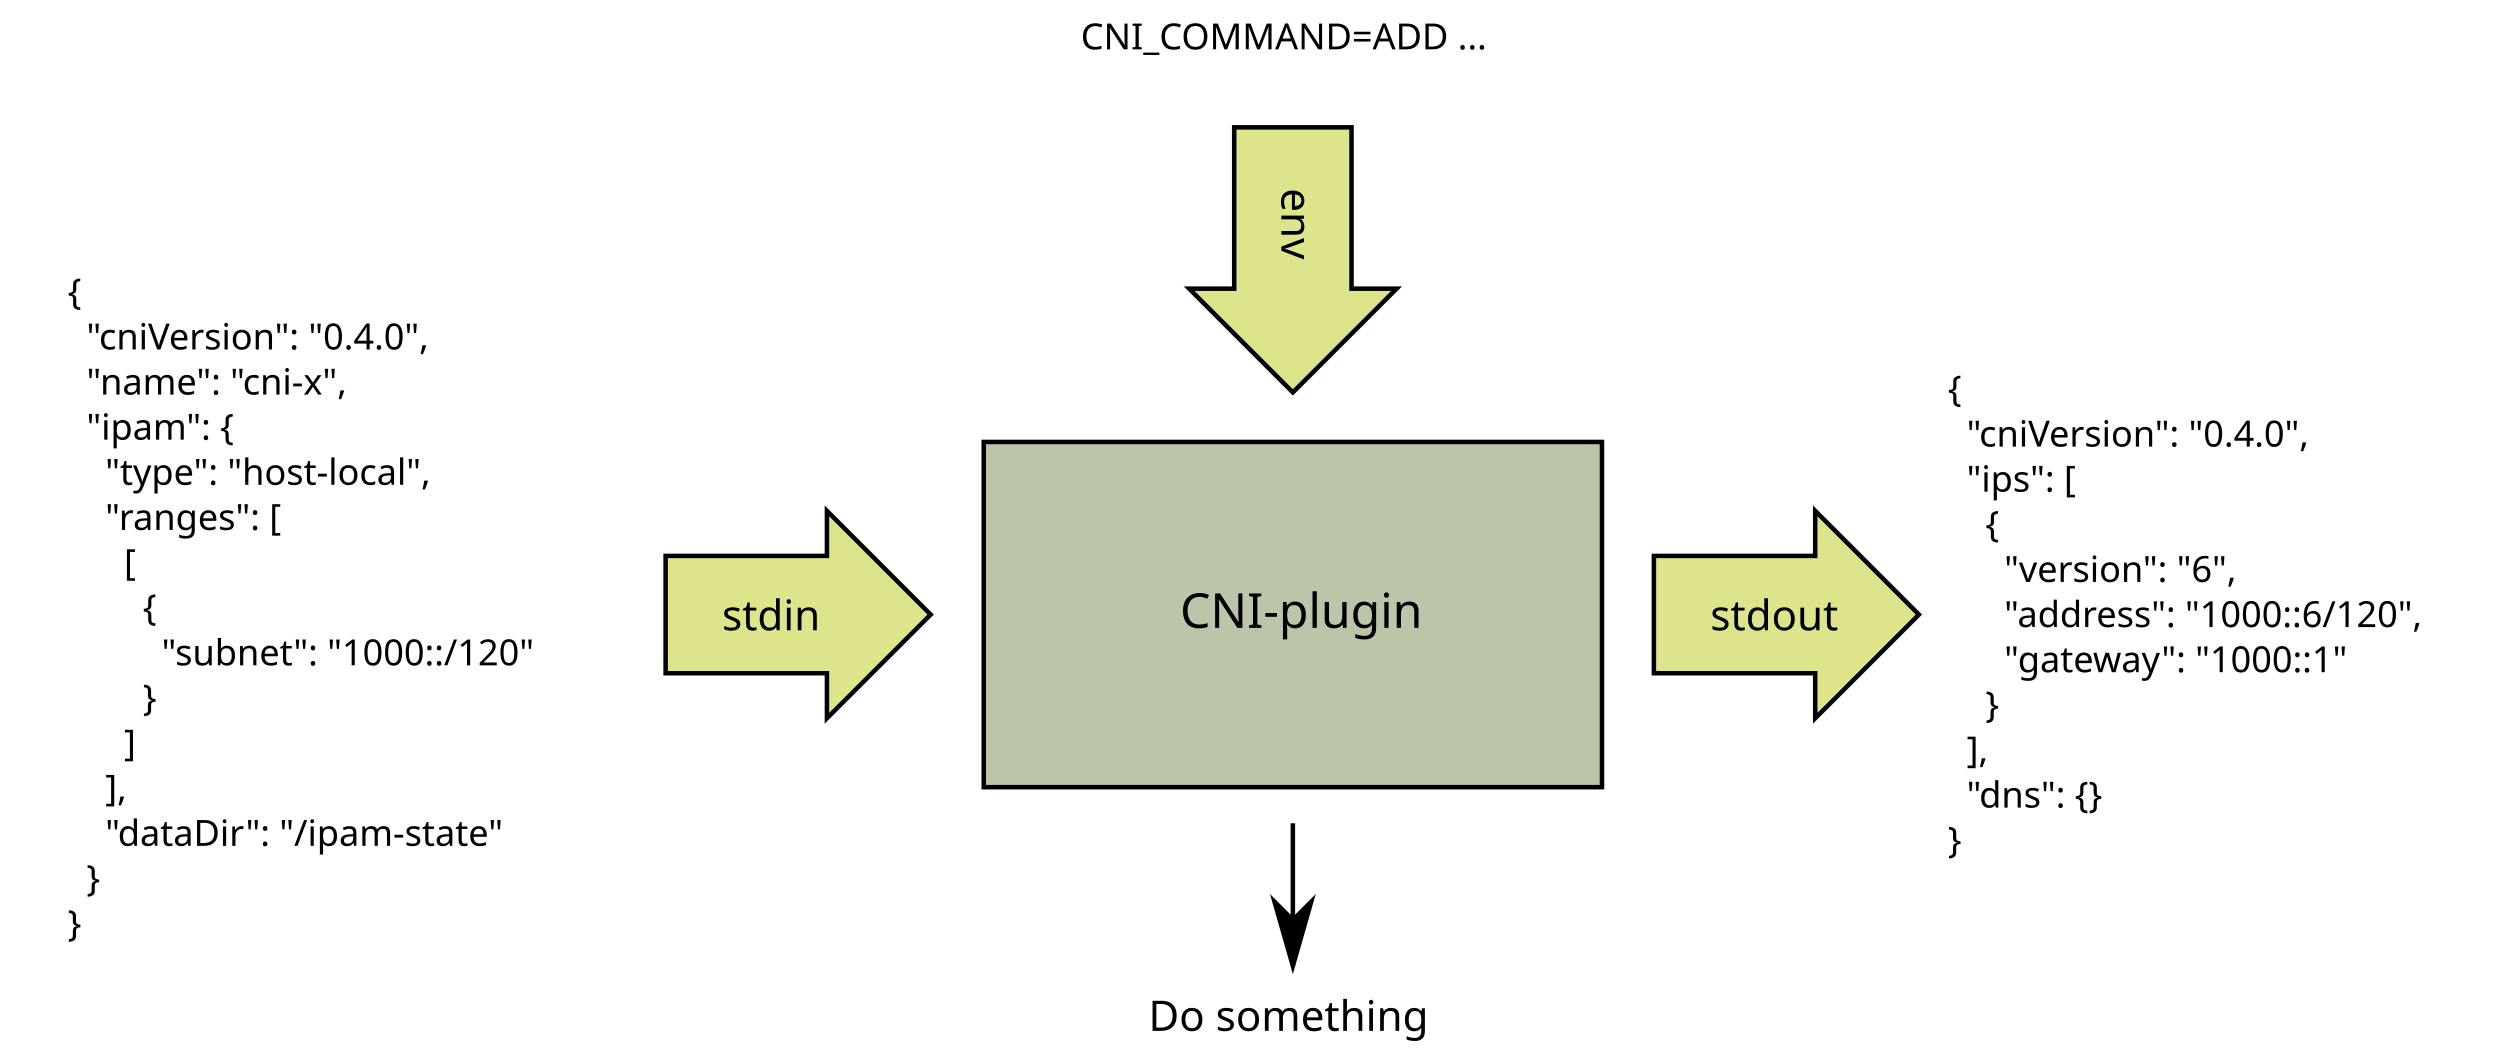
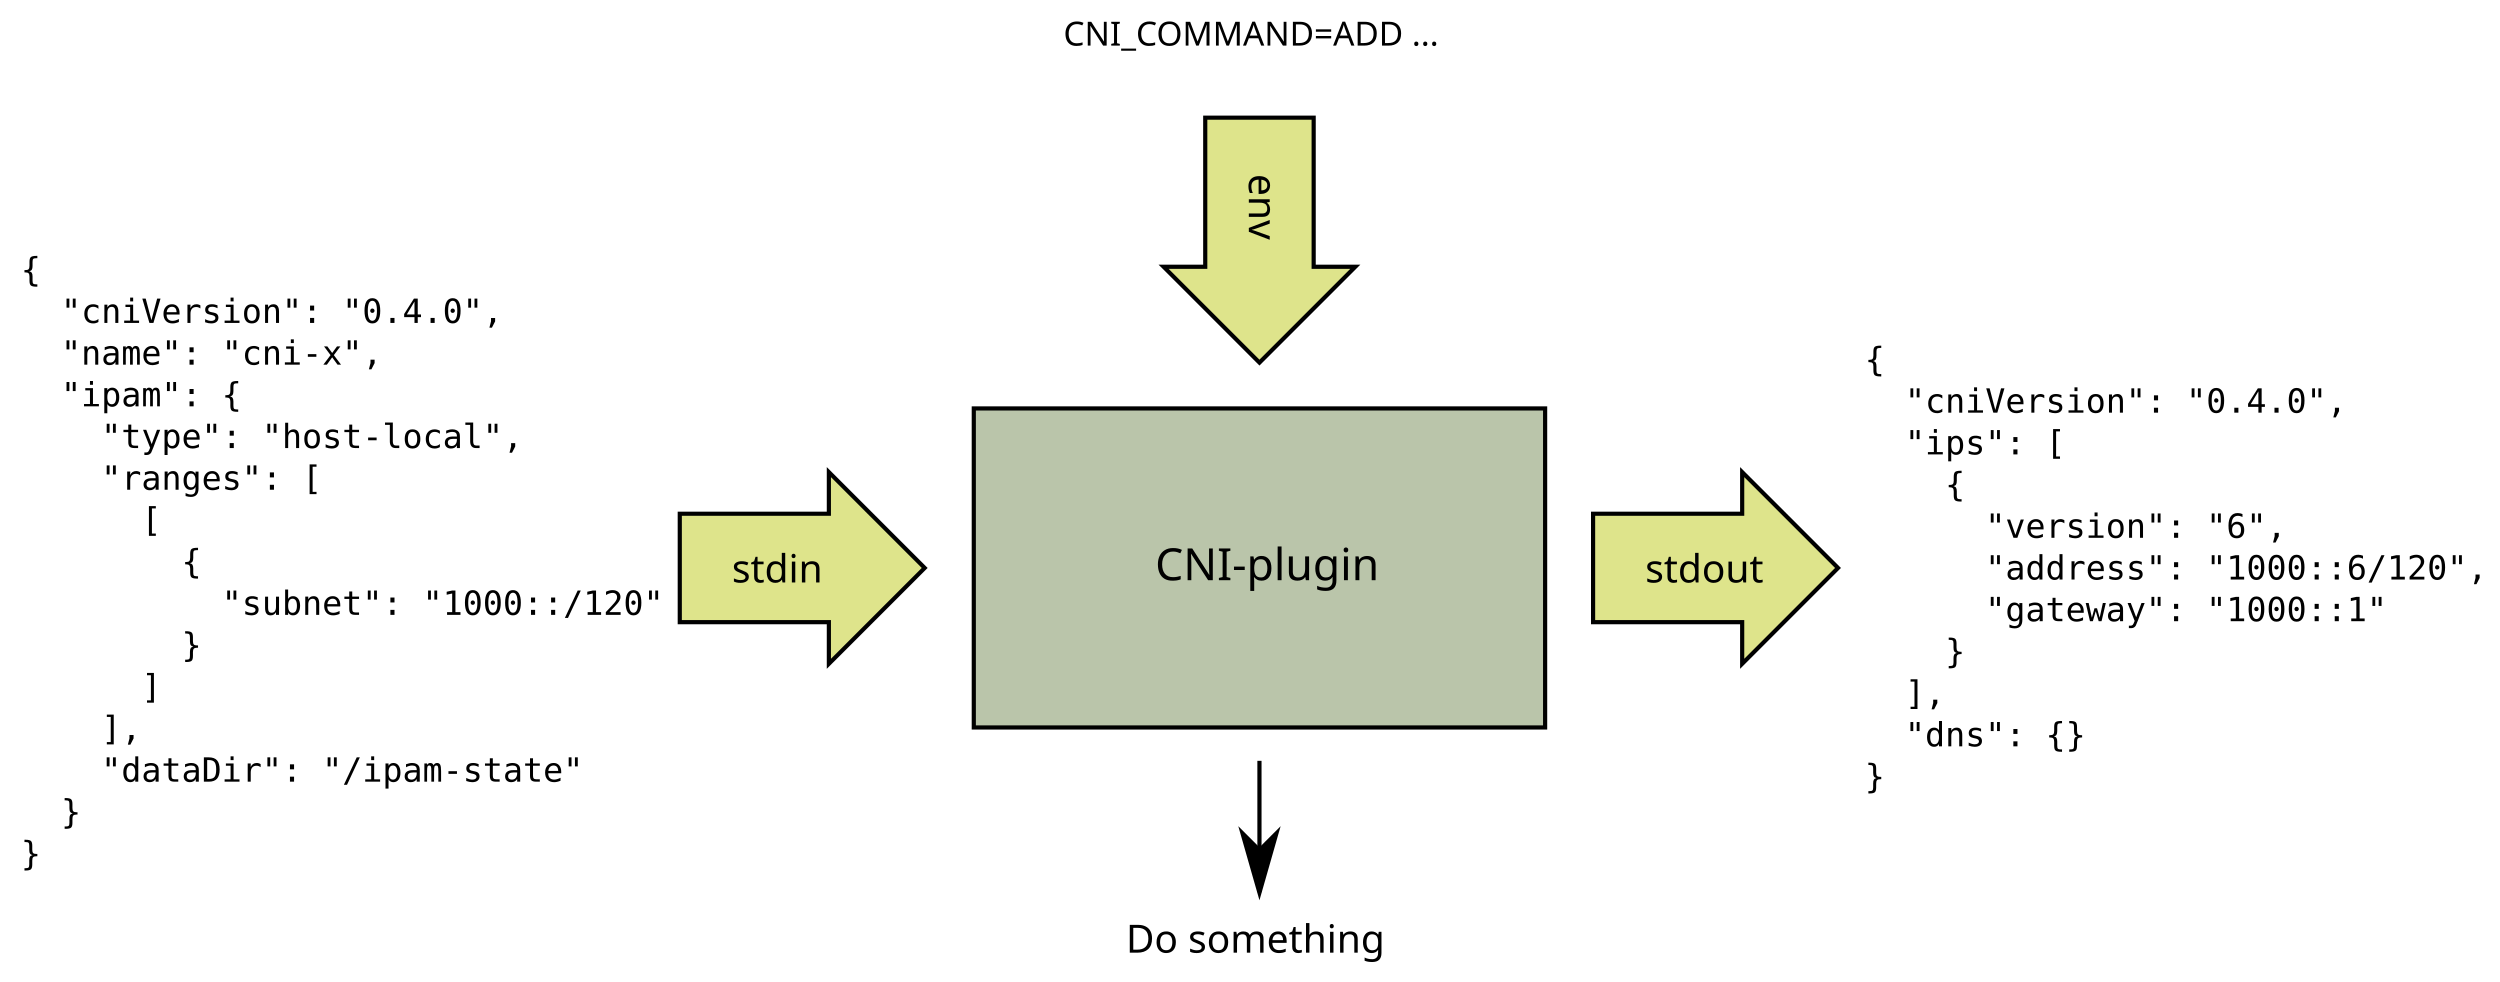
- <svg xmlns="http://www.w3.org/2000/svg" xmlns:xlink="http://www.w3.org/1999/xlink" width="1108.002" height="470.758" viewBox="0 0 1108.002 470.758" version="1.1" id="SVGRoot">
+ <svg xmlns="http://www.w3.org/2000/svg" xmlns:xlink="http://www.w3.org/1999/xlink" width="1198.932" height="470.758" viewBox="0 0 1198.932 470.758" version="1.1" id="SVGRoot">
  <defs id="defs3737">
    <marker orient="auto" refY="0" refX="0" id="Arrow1Lend" style="overflow:visible">
      <path id="path887" d="M 0,0 5,-5 -12.5,0 5,5 Z" style="fill:#000000;fill-opacity:1;fill-rule:evenodd;stroke:#000000;stroke-width:1pt;stroke-opacity:1" transform="matrix(-0.8,0,0,-0.8,-10,0)" />
    </marker>
    <marker orient="auto" refY="0" refX="0" id="marker5317" style="overflow:visible">
      <path id="path5315" d="m -2.5,-1 c 0,2.76 -2.24,5 -5,5 -2.76,0 -5,-2.24 -5,-5 0,-2.76 2.24,-5 5,-5 2.76,0 5,2.24 5,5 z" style="fill:#000000;fill-opacity:1;fill-rule:evenodd;stroke:#000000;stroke-width:1pt;stroke-opacity:1" transform="matrix(0.8,0,0,0.8,5.92,0.8)" />
    </marker>
  </defs>
-   <g id="layer1" transform="translate(59,-90.125)">
+   <g id="layer1" transform="translate(90,-90.125)">
    <rect style="opacity:1;vector-effect:none;fill:#bac5aa;fill-opacity:1;stroke:#000000;stroke-width:2;stroke-linecap:butt;stroke-linejoin:miter;stroke-miterlimit:4;stroke-dasharray:none;stroke-dashoffset:0;stroke-opacity:1" id="rect849" width="274" height="153" x="377" y="286" />
    <text xml:space="preserve" style="font-style:normal;font-weight:normal;font-size:21.333px;line-height:1.25;font-family:sans-serif;letter-spacing:0px;word-spacing:0px;fill:#000000;fill-opacity:1;stroke:none" x="464" y="368.385" id="text853">
      <tspan id="tspan851" x="464" y="368.385">CNI-plugin</tspan>
    </text>
    <path style="opacity:1;vector-effect:none;fill:#dee48b;fill-opacity:1;stroke:#000000;stroke-width:2;stroke-linecap:butt;stroke-linejoin:miter;stroke-miterlimit:4;stroke-dasharray:none;stroke-dashoffset:0;stroke-opacity:1" d="M 307.5,316.537 V 336.5 H 236 v 52 h 71.5 v 19.963 L 353.463,362.5 Z" id="rect855" />
    <use x="0" y="0" xlink:href="#rect855" id="use861" transform="translate(438)" width="100%" height="100%" />
    <text xml:space="preserve" style="font-style:normal;font-weight:normal;font-size:18.667px;line-height:1.25;font-family:sans-serif;letter-spacing:0px;word-spacing:0px;fill:#000000;fill-opacity:1;stroke:none" x="261" y="369.459" id="text867">
      <tspan id="tspan865" x="261" y="369.459">stdin</tspan>
    </text>
    <text xml:space="preserve" style="font-style:normal;font-weight:normal;font-size:18.667px;line-height:1.25;font-family:sans-serif;letter-spacing:0px;word-spacing:0px;fill:#000000;fill-opacity:1;stroke:none" x="699" y="369.459" id="text871">
      <tspan id="tspan869" x="699" y="369.459">stdout</tspan>
    </text>
    <g id="g880" transform="rotate(90,381.4693,292.0307)">
      <path style="opacity:1;vector-effect:none;fill:#dee48b;fill-opacity:1;stroke:#000000;stroke-width:2;stroke-linecap:butt;stroke-linejoin:miter;stroke-miterlimit:4;stroke-dasharray:none;stroke-dashoffset:0;stroke-opacity:1" d="M 307.5,113.537 V 133.5 H 236 v 52 h 71.5 v 19.963 L 353.463,159.5 Z" id="path863" />
      <text id="text875" y="164.595" x="263" style="font-style:normal;font-weight:normal;font-size:18.667px;line-height:1.25;font-family:sans-serif;letter-spacing:0px;word-spacing:0px;fill:#000000;fill-opacity:1;stroke:none" xml:space="preserve">
        <tspan y="164.595" x="263" id="tspan873">env</tspan>
      </text>
    </g>
    <path style="fill:none;stroke:#000000;stroke-width:2;stroke-linecap:butt;stroke-linejoin:miter;stroke-miterlimit:4;stroke-dasharray:none;stroke-opacity:1;marker-end:url(#Arrow1Lend)" d="m 514,455 v 63" id="path882" />
    <text xml:space="preserve" style="font-style:normal;font-weight:normal;font-size:18.667px;line-height:1.25;font-family:sans-serif;letter-spacing:0px;word-spacing:0px;fill:#000000;fill-opacity:1;stroke:none" x="450" y="547" id="text1180">
      <tspan id="tspan1178" x="450" y="547">Do something</tspan>
    </text>
-     <text xml:space="preserve" style="font-style:normal;font-weight:normal;font-size:16px;line-height:1.25;font-family:sans-serif;letter-spacing:0px;word-spacing:0px;fill:#000000;fill-opacity:1;stroke:none" x="-29" y="225" id="text1203">
-       <tspan id="tspan1201" x="-29" y="225">{</tspan>
-       <tspan x="-29" y="245" id="tspan1205">  "cniVersion": "0.4.0",</tspan>
-       <tspan x="-29" y="265" id="tspan1207">  "name": "cni-x",</tspan>
-       <tspan x="-29" y="285" id="tspan1209">  "ipam": {</tspan>
-       <tspan x="-29" y="305" id="tspan1211">    "type": "host-local",</tspan>
-       <tspan x="-29" y="325" id="tspan1213">    "ranges": [</tspan>
-       <tspan x="-29" y="345" id="tspan1215">      [</tspan>
-       <tspan x="-29" y="365" id="tspan1217">        {</tspan>
-       <tspan x="-29" y="385" id="tspan1219">          "subnet": "1000::/120"</tspan>
-       <tspan x="-29" y="405" id="tspan1221">        }</tspan>
-       <tspan x="-29" y="425" id="tspan1223">      ]</tspan>
-       <tspan x="-29" y="445" id="tspan1225">    ],</tspan>
-       <tspan x="-29" y="465" id="tspan1227">    "dataDir": "/ipam-state"</tspan>
-       <tspan x="-29" y="485" id="tspan1229">  }</tspan>
-       <tspan x="-29" y="505" id="tspan1231">}</tspan>
-       <tspan x="-29" y="525" id="tspan1233" />
+     <text xml:space="preserve" style="font-style:normal;font-variant:normal;font-weight:normal;font-stretch:normal;font-size:16px;line-height:1.25;font-family:monospace;-inkscape-font-specification:monospace;letter-spacing:0px;word-spacing:0px;fill:#000000;fill-opacity:1;stroke:none" x="-80" y="225" id="text1203">
+       <tspan id="tspan1201" x="-80" y="225">{</tspan>
+       <tspan x="-80" y="245" id="tspan1205">  "cniVersion": "0.4.0",</tspan>
+       <tspan x="-80" y="265" id="tspan1207">  "name": "cni-x",</tspan>
+       <tspan x="-80" y="285" id="tspan1209">  "ipam": {</tspan>
+       <tspan x="-80" y="305" id="tspan1211">    "type": "host-local",</tspan>
+       <tspan x="-80" y="325" id="tspan1213">    "ranges": [</tspan>
+       <tspan x="-80" y="345" id="tspan1215">      [</tspan>
+       <tspan x="-80" y="365" id="tspan1217">        {</tspan>
+       <tspan x="-80" y="385" id="tspan1219">          "subnet": "1000::/120"</tspan>
+       <tspan x="-80" y="405" id="tspan1221">        }</tspan>
+       <tspan x="-80" y="425" id="tspan1223">      ]</tspan>
+       <tspan x="-80" y="445" id="tspan1225">    ],</tspan>
+       <tspan x="-80" y="465" id="tspan1227">    "dataDir": "/ipam-state"</tspan>
+       <tspan x="-80" y="485" id="tspan1229">  }</tspan>
+       <tspan x="-80" y="505" id="tspan1231">}</tspan>
+       <tspan x="-80" y="525" id="tspan1233" />
    </text>
    <text xml:space="preserve" style="font-style:normal;font-weight:normal;font-size:16px;line-height:1.25;font-family:sans-serif;letter-spacing:0px;word-spacing:0px;fill:#000000;fill-opacity:1;stroke:none" x="420" y="112" id="text1237">
      <tspan id="tspan1235" x="420" y="112">CNI_COMMAND=ADD ...</tspan>
    </text>
    <text xml:space="preserve" style="font-style:normal;font-weight:normal;font-size:18.667px;line-height:1.25;font-family:sans-serif;letter-spacing:0px;word-spacing:0px;fill:#000000;fill-opacity:1;stroke:none" x="113" y="67" id="text1241">
      <tspan id="tspan1239" x="113" y="83.516" />
    </text>
-     <text xml:space="preserve" style="font-style:normal;font-weight:normal;font-size:16px;line-height:1.25;font-family:sans-serif;letter-spacing:0px;word-spacing:0px;fill:#000000;fill-opacity:1;stroke:none" x="804.291" y="268.044" id="text1245">
+     <text xml:space="preserve" style="font-style:normal;font-variant:normal;font-weight:normal;font-stretch:normal;font-size:16px;line-height:1.25;font-family:monospace;-inkscape-font-specification:monospace;letter-spacing:0px;word-spacing:0px;fill:#000000;fill-opacity:1;stroke:none" x="804.291" y="268.044" id="text1245">
      <tspan id="tspan1243" x="804.291" y="268.044">{</tspan>
      <tspan x="804.291" y="288.044" id="tspan1247">  "cniVersion": "0.4.0",</tspan>
      <tspan x="804.291" y="308.044" id="tspan1249">  "ips": [</tspan>
      <tspan x="804.291" y="328.044" id="tspan1251">    {</tspan>
      <tspan x="804.291" y="348.044" id="tspan1253">      "version": "6",</tspan>
      <tspan x="804.291" y="368.044" id="tspan1255">      "address": "1000::6/120",</tspan>
      <tspan x="804.291" y="388.044" id="tspan1257">      "gateway": "1000::1"</tspan>
      <tspan x="804.291" y="408.044" id="tspan1259">    }</tspan>
      <tspan x="804.291" y="428.044" id="tspan1261">  ],</tspan>
      <tspan x="804.291" y="448.044" id="tspan1263">  "dns": {}</tspan>
      <tspan x="804.291" y="468.044" id="tspan1265">}</tspan>
      <tspan x="804.291" y="488.044" id="tspan1267" />
    </text>
  </g>
</svg>
